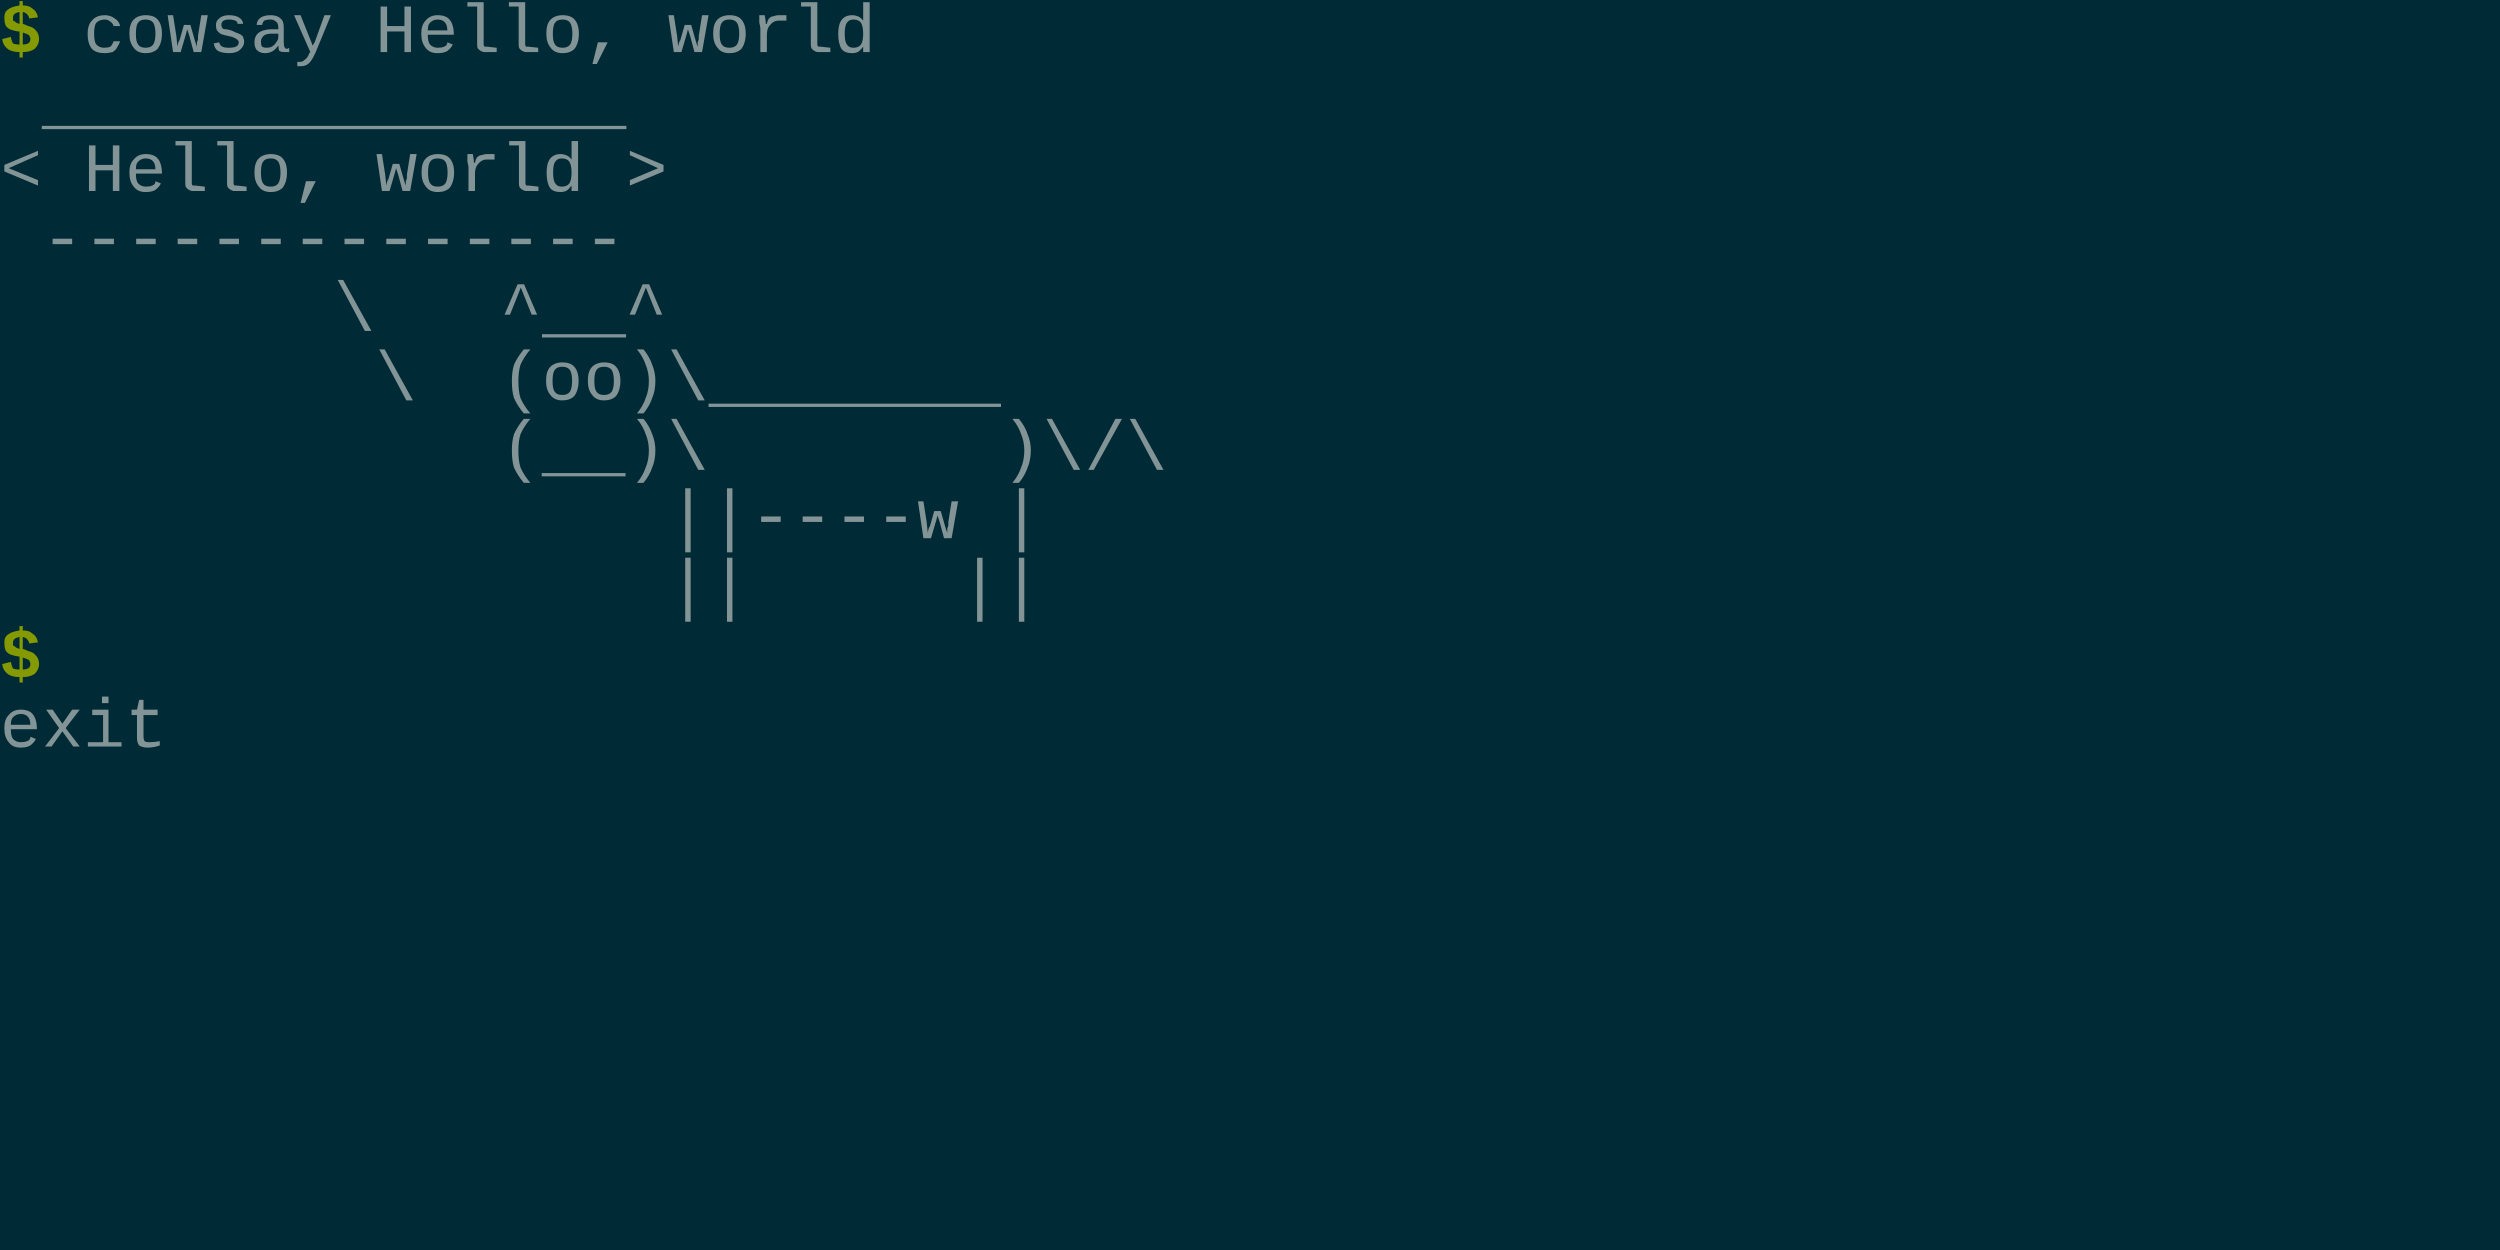
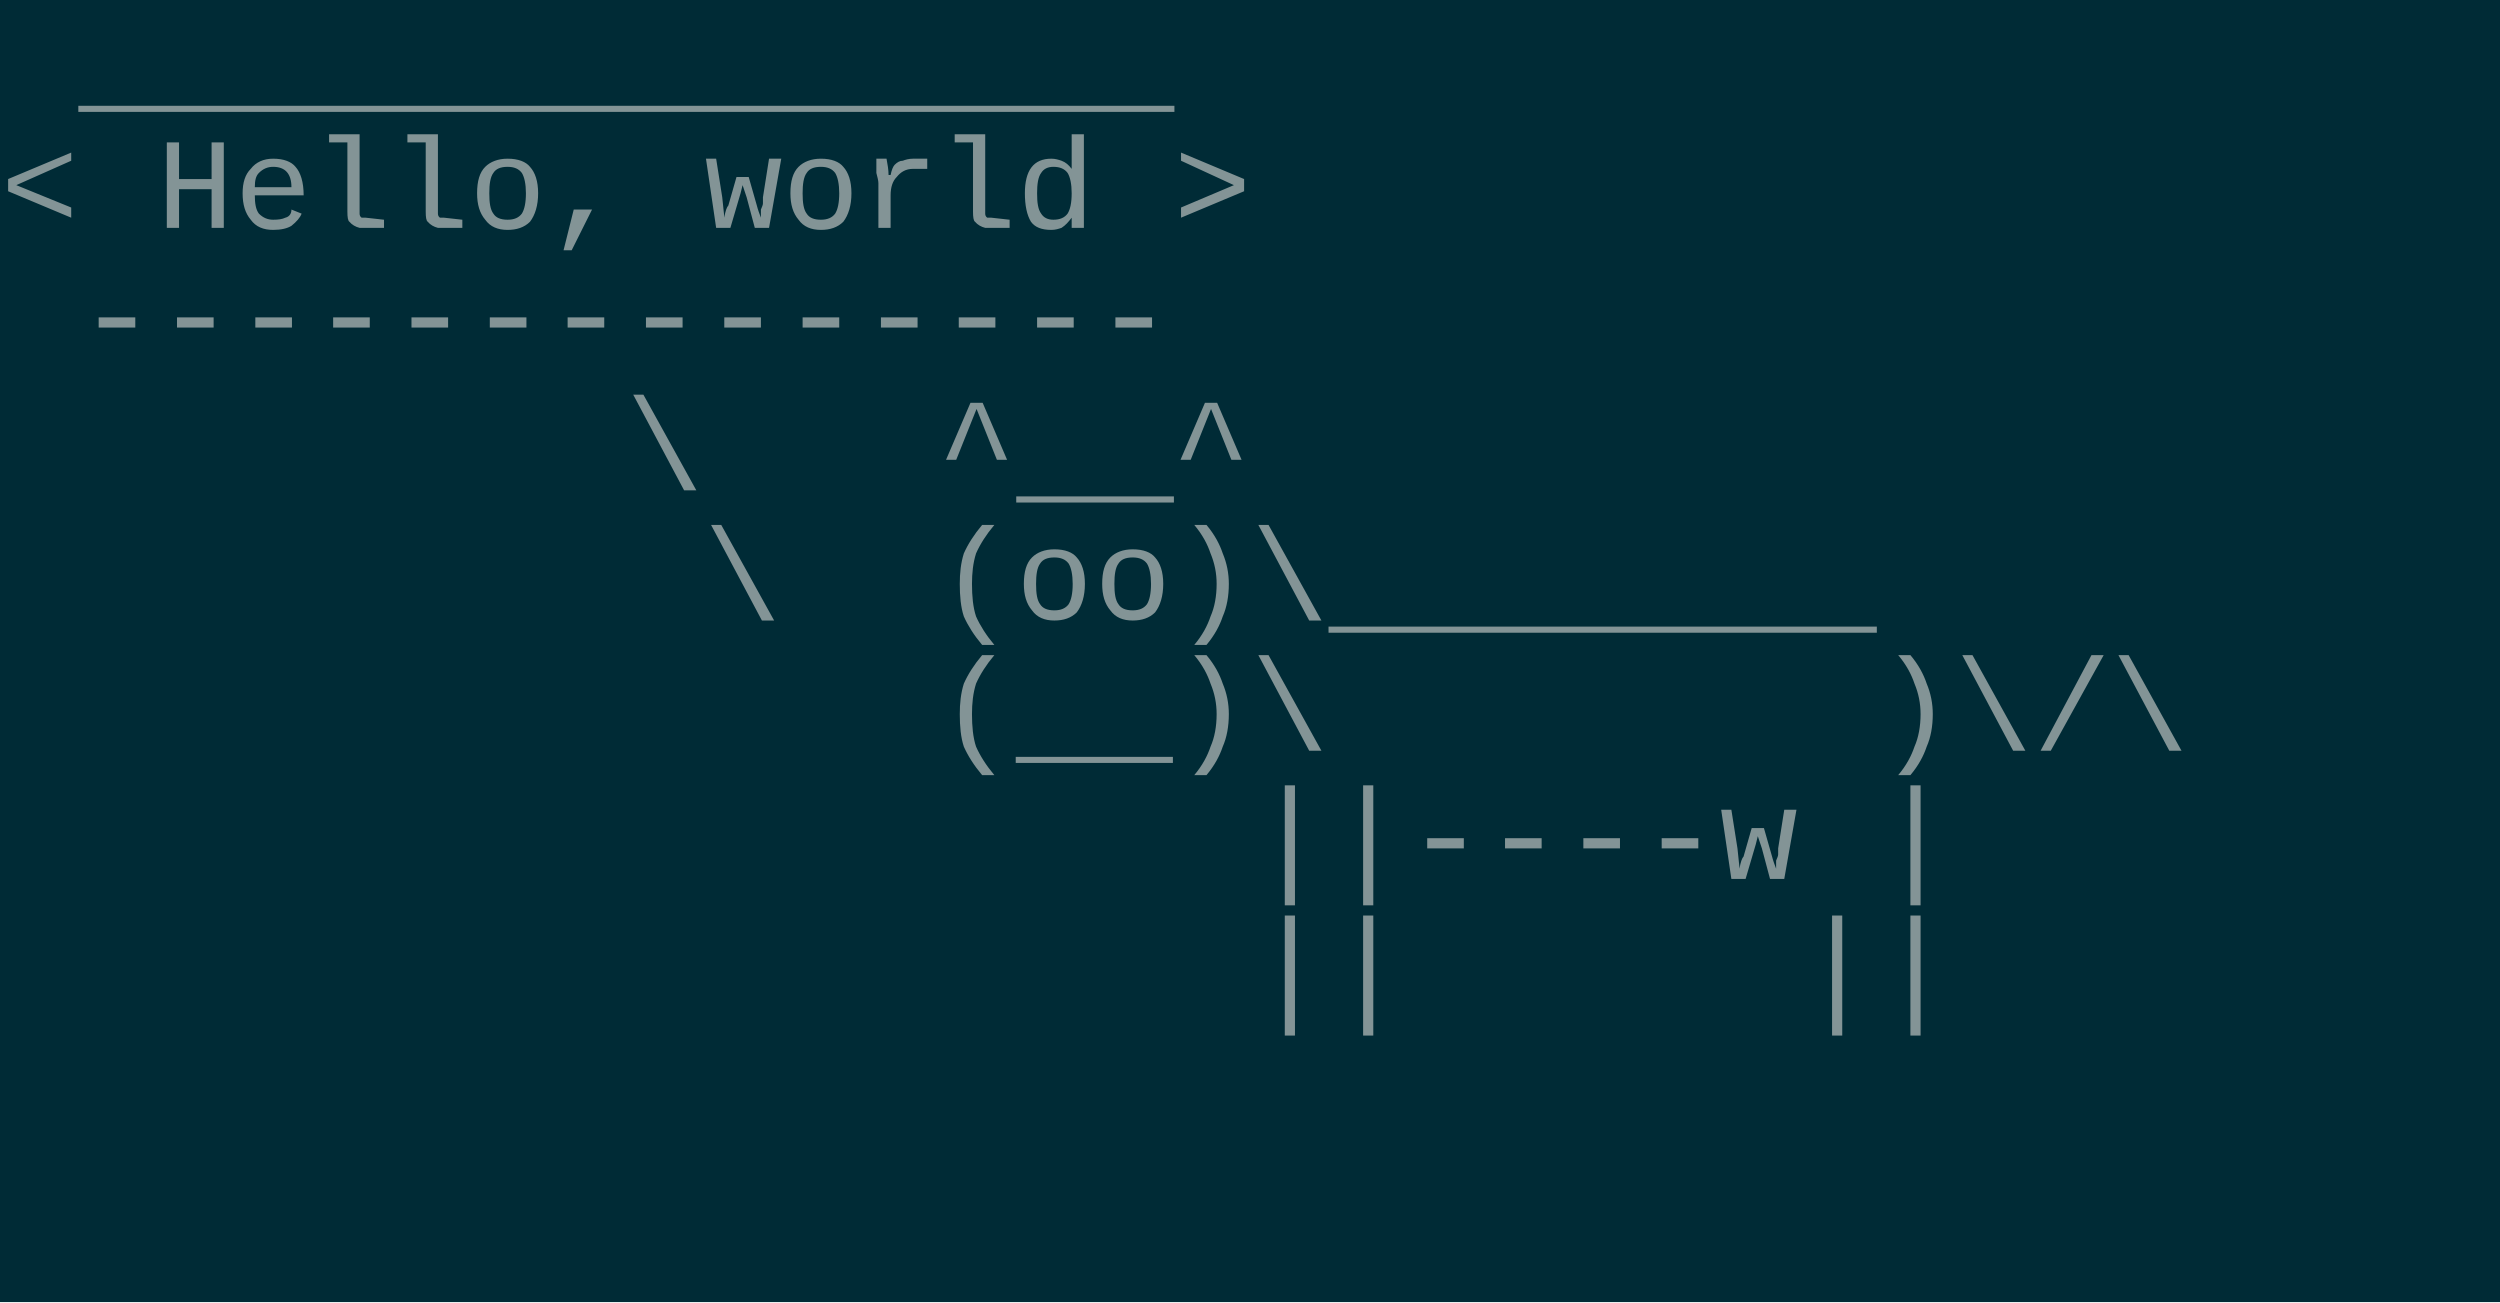
- <svg xmlns="http://www.w3.org/2000/svg" viewBox="0 0 36 18">
+ <svg xmlns="http://www.w3.org/2000/svg" viewBox="0 0 19.2 10">
  <style>
  .screen {
    font-family: "ui-monospace", "Consolas", "Liberation Mono", "Source Code Pro", monospace;
    font-size: 1px;
  }
</style>
  <g class="screen">
-     <rect x="0" y="0" width="36" height="18" style="fill: #002b36;" />
-     <text x="0" y="0.75" textLength="0.6" style="fill: #859900; font-weight: 600;">$</text>
-     <text x="1.2" y="0.75" textLength="11.4" style="fill: #839496;">cowsay Hello, world</text>
-     <text x="0.6" y="1.75" textLength="8.4" style="fill: #839496;">______________</text>
-     <text x="0" y="2.75" textLength="9.6" style="fill: #839496;">&lt; Hello, world &gt;</text>
-     <text x="0.6" y="3.75" textLength="8.4" style="fill: #839496;">--------------</text>
-     <text x="4.8" y="4.75" textLength="4.8" style="fill: #839496;">\   ^__^</text>
-     <text x="5.4" y="5.75" textLength="9" style="fill: #839496;">\  (oo)\_______</text>
-     <text x="7.2" y="6.75" textLength="9.6" style="fill: #839496;">(__)\       )\/\</text>
-     <text x="9.6" y="7.75" textLength="5.4" style="fill: #839496;">||----w |</text>
-     <text x="9.6" y="8.75" textLength="5.4" style="fill: #839496;">||     ||</text>
-     <text x="0" y="9.75" textLength="0.6" style="fill: #859900; font-weight: 600;">$</text>
-     <text x="0" y="10.75" textLength="2.4" style="fill: #839496;">exit</text>
+     <rect x="0" y="0" width="19.2" height="10" style="fill: #002b36;" />
+     <text x="0.6" y="0.75" textLength="8.4" style="fill: #839496;">______________</text>
+     <text x="0" y="1.75" textLength="9.6" style="fill: #839496;">&lt; Hello, world &gt;</text>
+     <text x="0.6" y="2.75" textLength="8.4" style="fill: #839496;">--------------</text>
+     <text x="4.8" y="3.75" textLength="4.8" style="fill: #839496;">\   ^__^</text>
+     <text x="5.4" y="4.75" textLength="9" style="fill: #839496;">\  (oo)\_______</text>
+     <text x="7.2" y="5.75" textLength="9.6" style="fill: #839496;">(__)\       )\/\</text>
+     <text x="9.6" y="6.75" textLength="5.4" style="fill: #839496;">||----w |</text>
+     <text x="9.6" y="7.75" textLength="5.4" style="fill: #839496;">||     ||</text>
  </g>
</svg>
